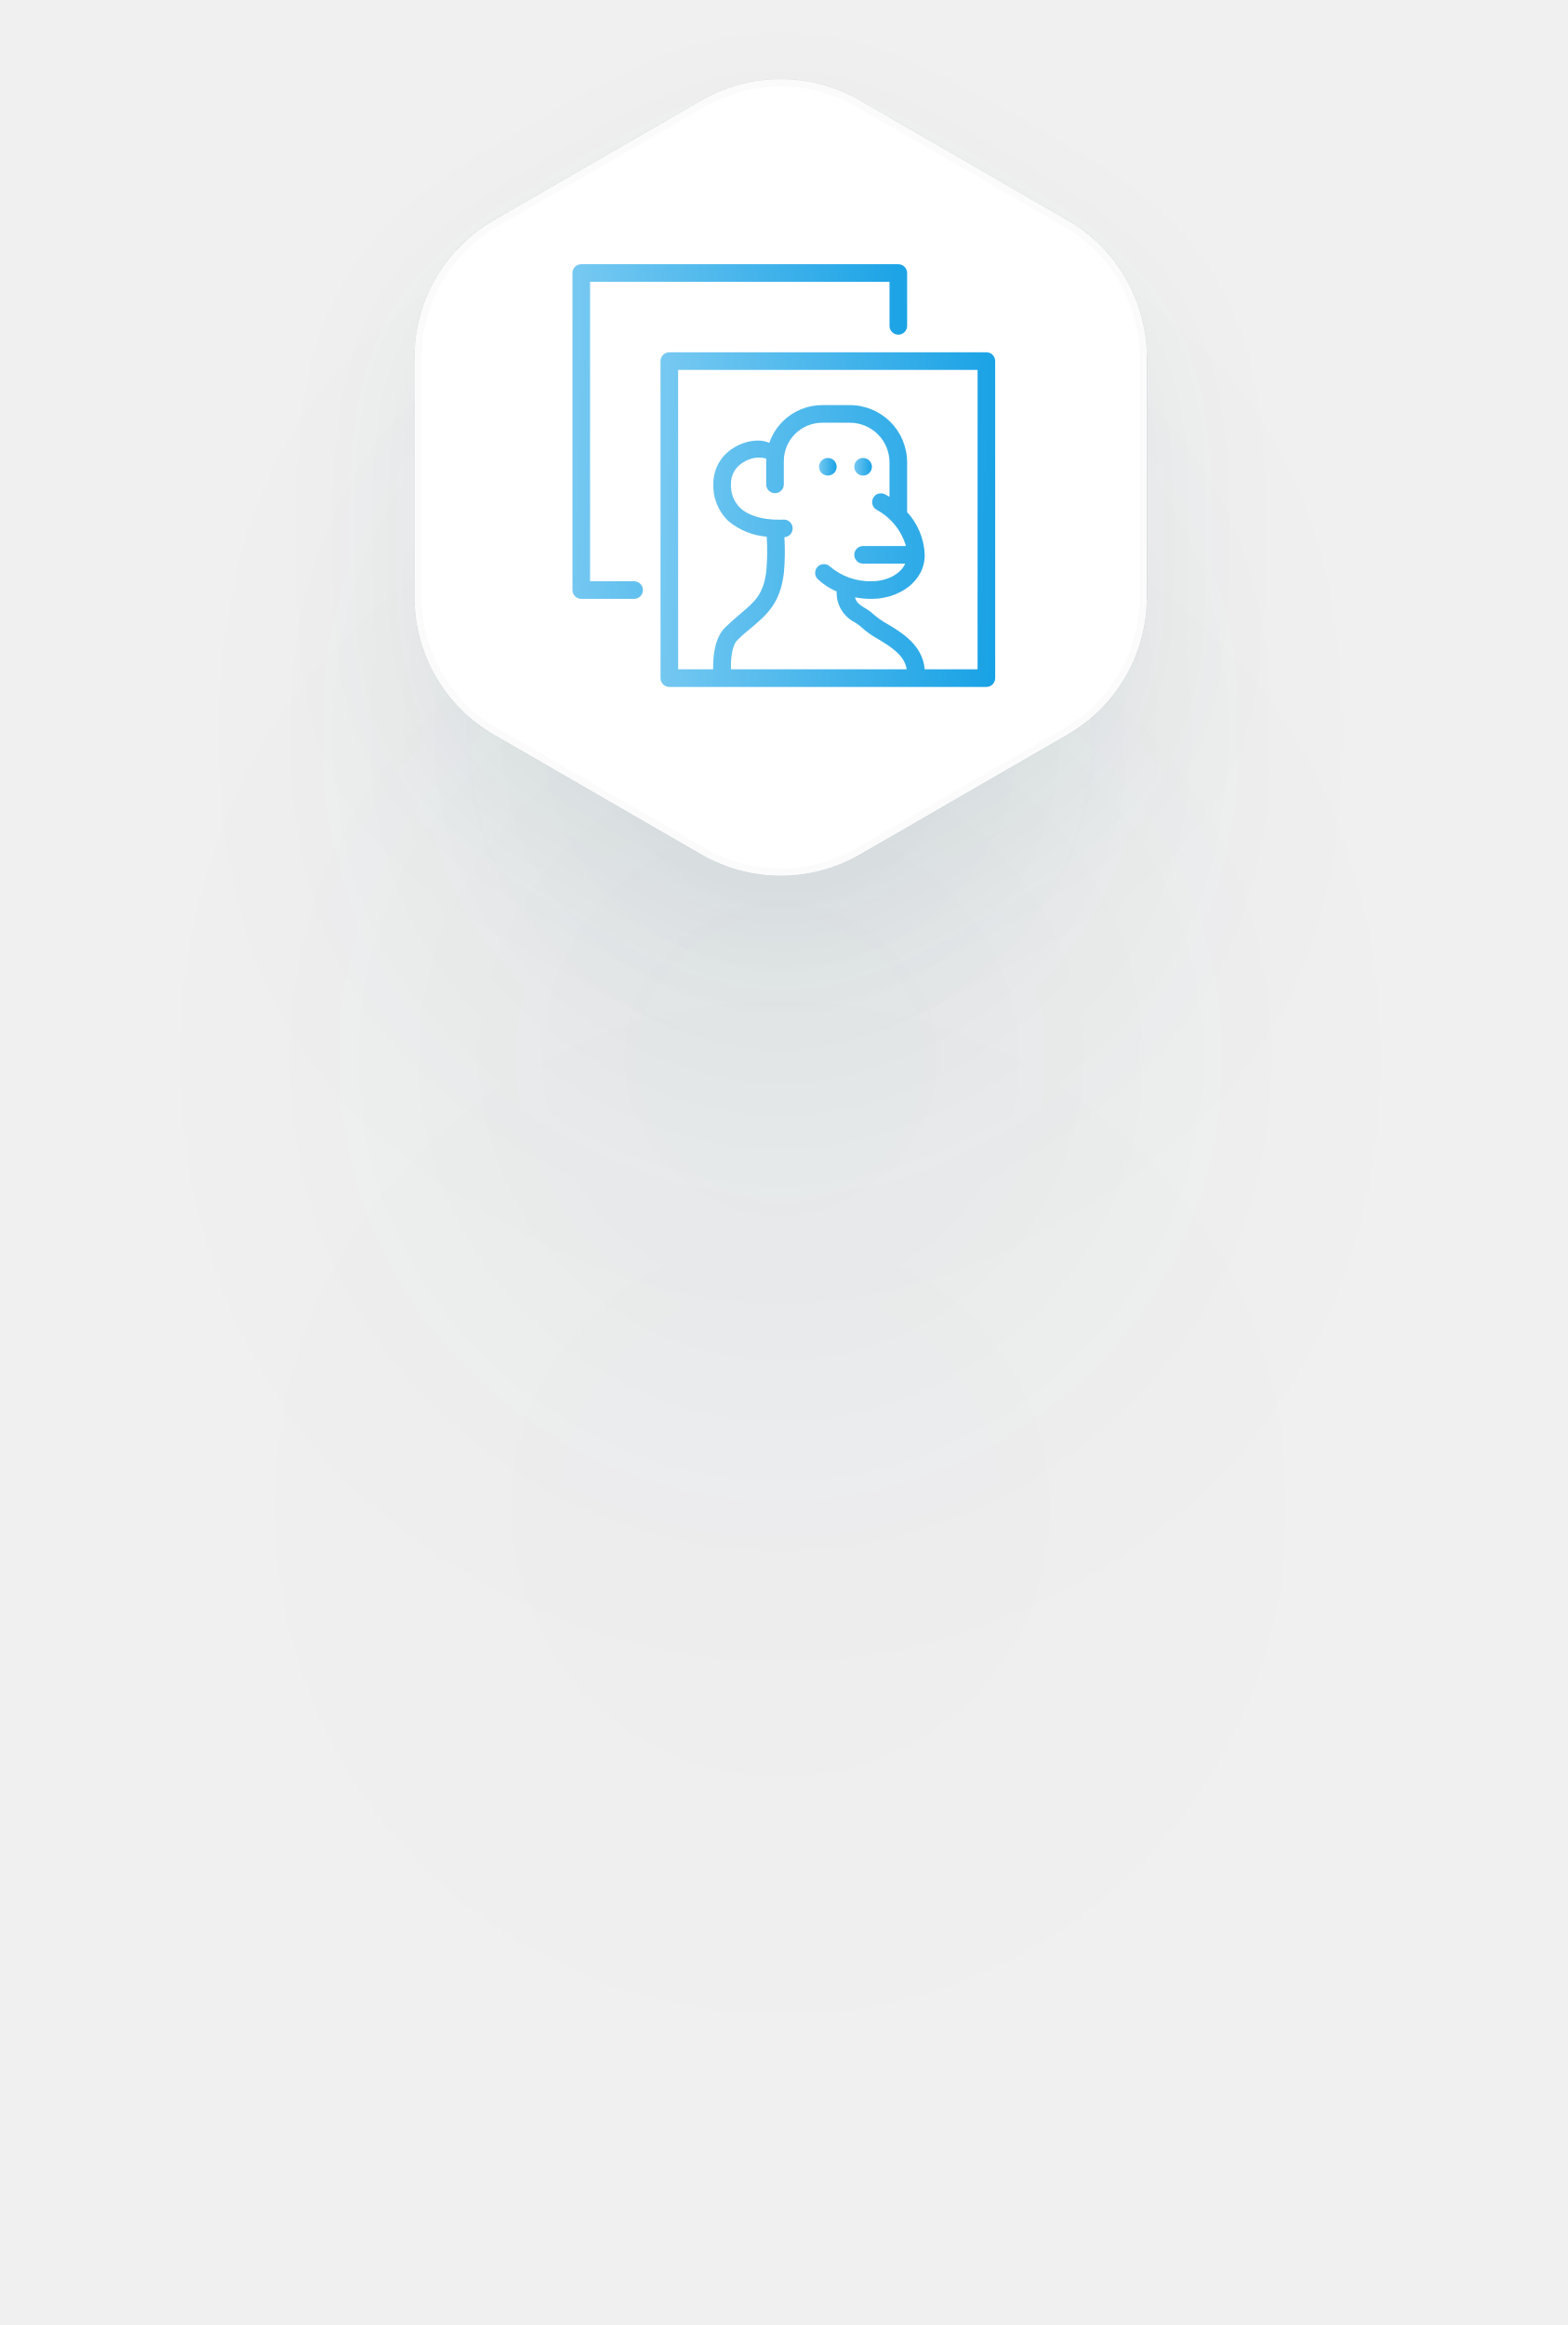
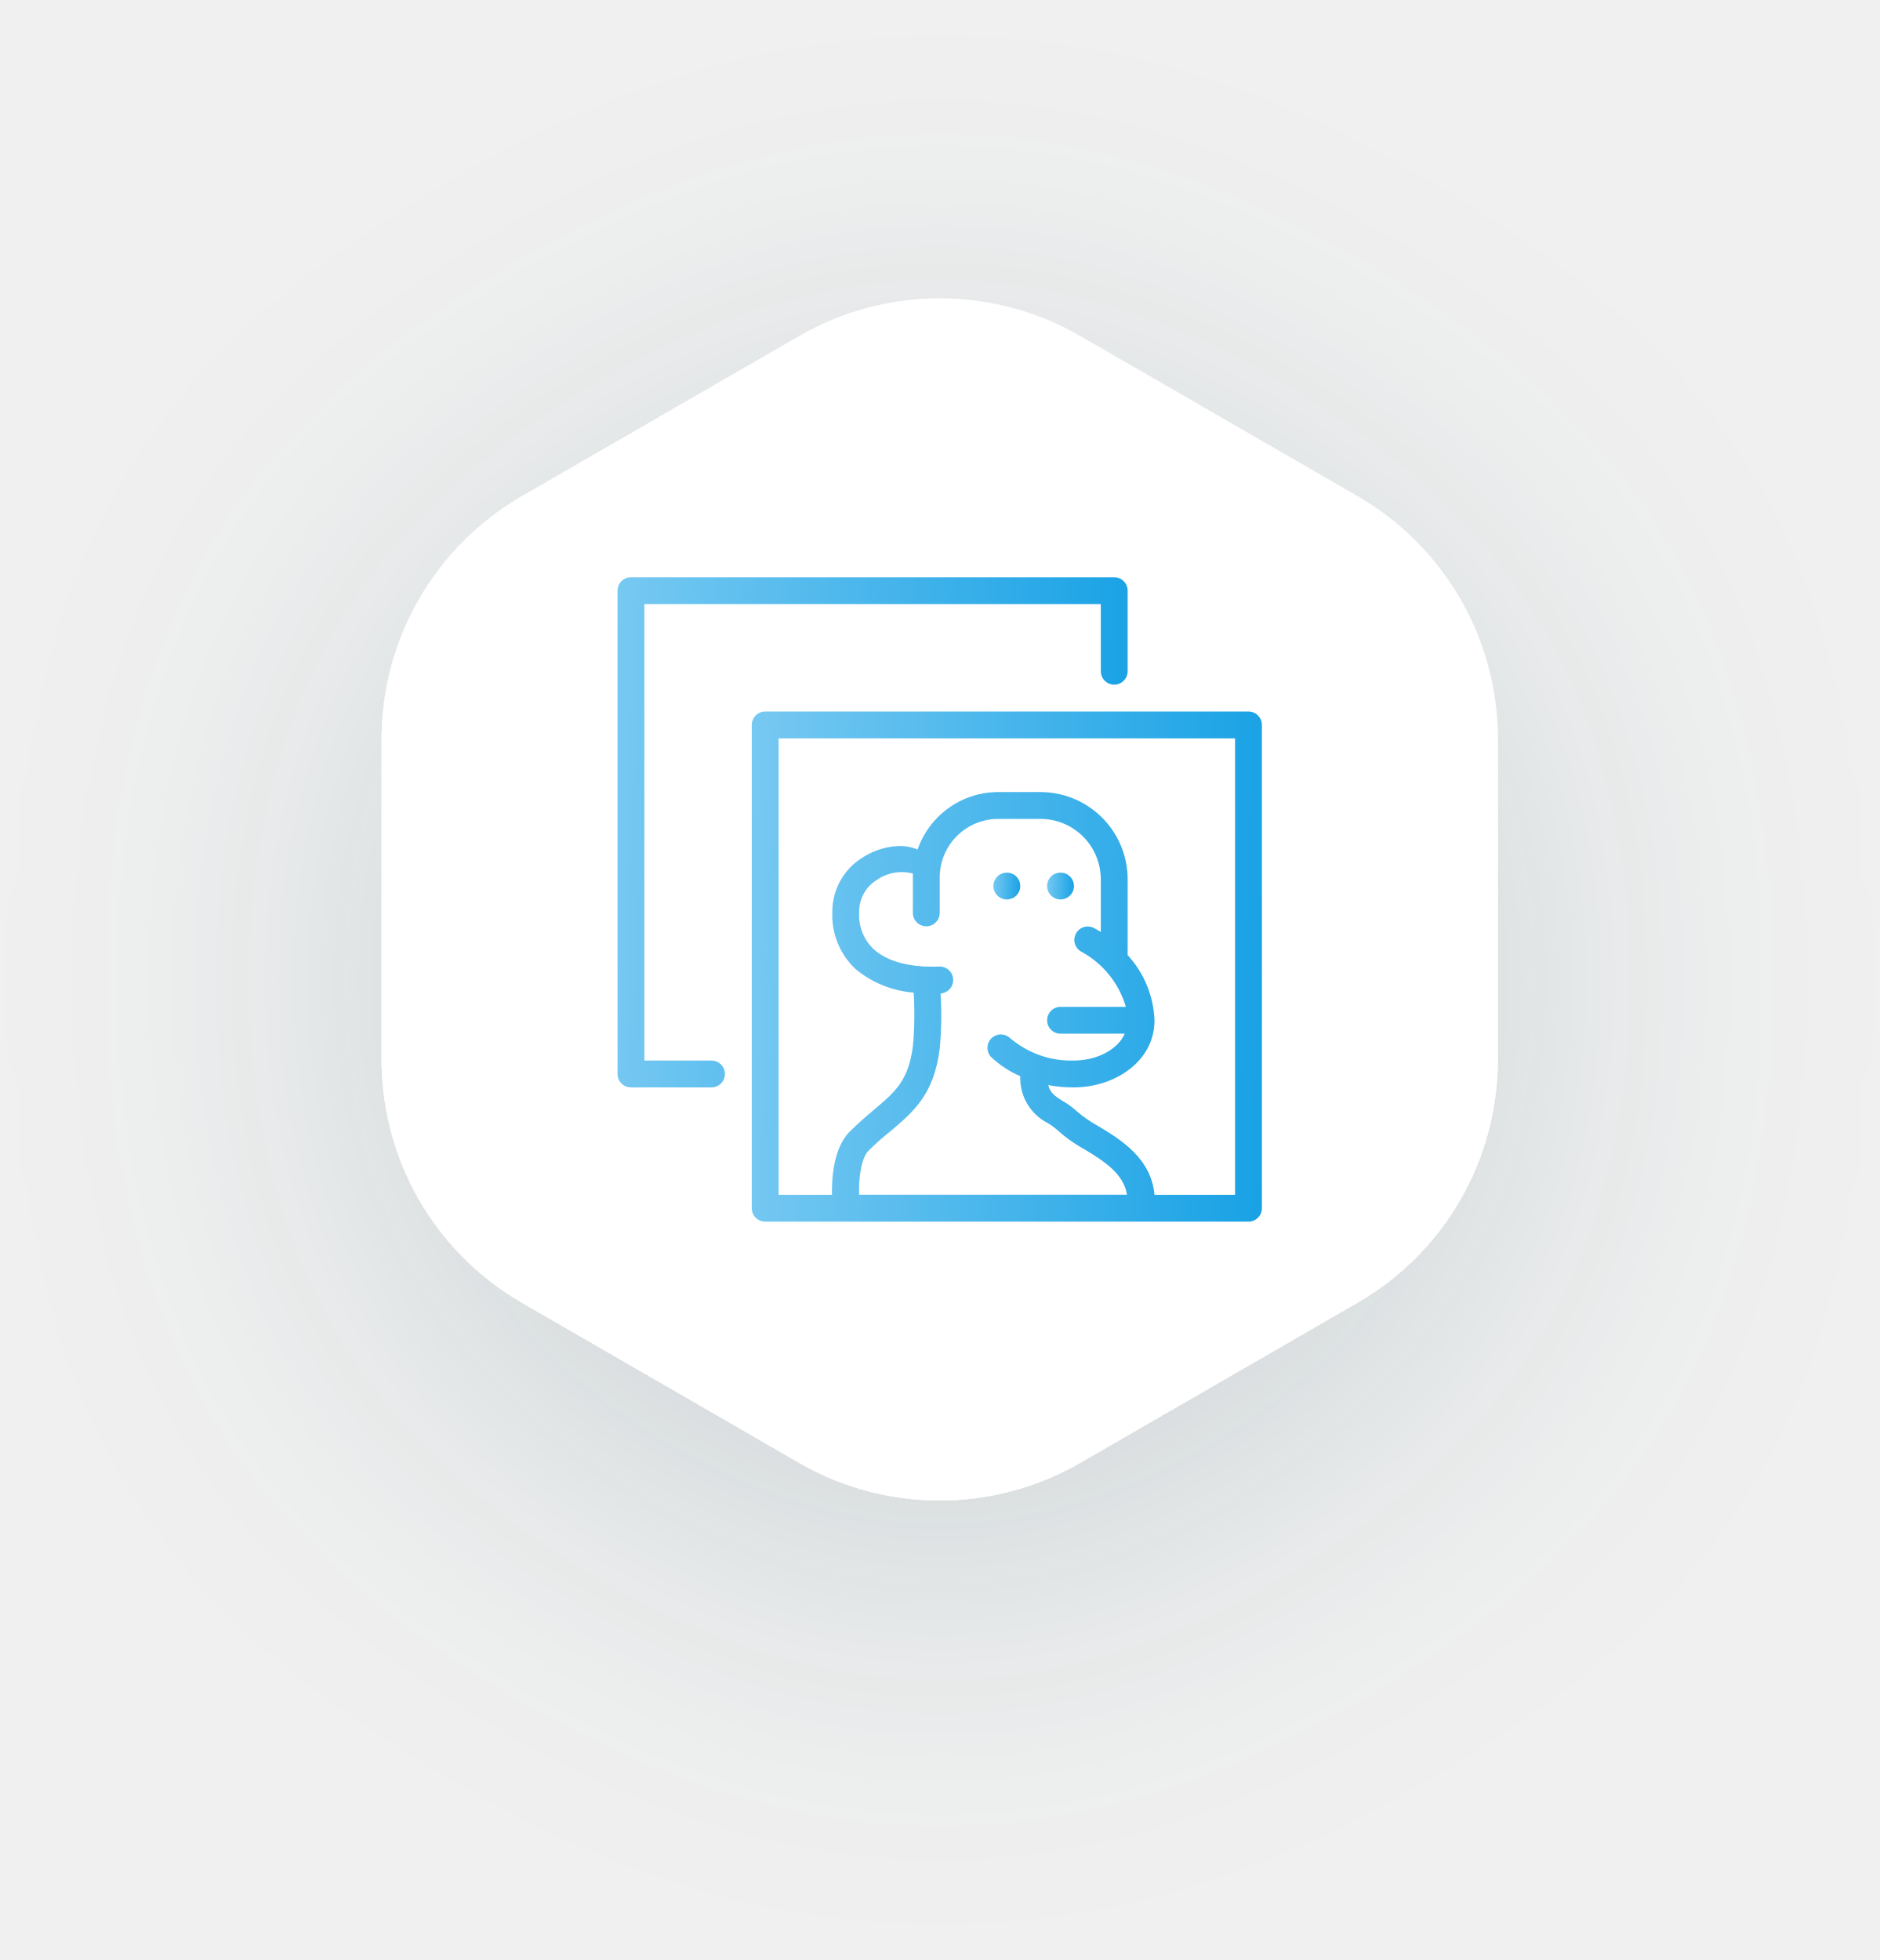
- <svg xmlns="http://www.w3.org/2000/svg" width="178" height="264" viewBox="0 0 178 264" fill="none">
-   <g filter="url(#filter0_ddddd_134_578)">
-     <mask id="path-1-inside-1_134_578" fill="white">
-       <path d="M79.641 11.412C85.21 8.196 92.072 8.196 97.641 11.412L121.21 25.019C126.779 28.235 130.21 34.177 130.21 40.608V67.823C130.21 74.254 126.779 80.196 121.21 83.412L97.641 97.019C92.072 100.235 85.21 100.235 79.641 97.019L56.072 83.412C50.503 80.196 47.072 74.254 47.072 67.823V40.608C47.072 34.177 50.503 28.235 56.072 25.019L79.641 11.412Z" />
-     </mask>
-     <path d="M79.641 11.412C85.21 8.196 92.072 8.196 97.641 11.412L121.21 25.019C126.779 28.235 130.21 34.177 130.21 40.608V67.823C130.21 74.254 126.779 80.196 121.21 83.412L97.641 97.019C92.072 100.235 85.21 100.235 79.641 97.019L56.072 83.412C50.503 80.196 47.072 74.254 47.072 67.823V40.608C47.072 34.177 50.503 28.235 56.072 25.019L79.641 11.412Z" fill="white" />
-     <path d="M56.072 83.412L56.478 82.708L56.072 83.412ZM97.641 97.019L97.235 96.316L97.641 97.019ZM79.641 97.019L79.235 97.723L79.641 97.019ZM121.21 83.412L121.616 84.115L121.21 83.412ZM79.641 11.412L79.235 10.708L79.641 11.412ZM97.235 12.115L120.804 25.723L121.616 24.316L98.047 10.708L97.235 12.115ZM129.398 40.608V67.823H131.023V40.608H129.398ZM120.804 82.708L97.235 96.316L98.047 97.723L121.616 84.115L120.804 82.708ZM80.047 96.316L56.478 82.708L55.666 84.115L79.235 97.723L80.047 96.316ZM47.884 67.823V40.608H46.259V67.823H47.884ZM56.478 25.723L80.047 12.115L79.235 10.708L55.666 24.316L56.478 25.723ZM47.884 40.608C47.884 34.467 51.16 28.793 56.478 25.723L55.666 24.316C49.845 27.676 46.259 33.887 46.259 40.608H47.884ZM56.478 82.708C51.16 79.638 47.884 73.964 47.884 67.823H46.259C46.259 74.544 49.845 80.755 55.666 84.115L56.478 82.708ZM97.235 96.316C91.917 99.386 85.365 99.386 80.047 96.316L79.235 97.723C85.055 101.083 92.227 101.083 98.047 97.723L97.235 96.316ZM129.398 67.823C129.398 73.964 126.122 79.638 120.804 82.708L121.616 84.115C127.437 80.755 131.023 74.544 131.023 67.823H129.398ZM120.804 25.723C126.122 28.793 129.398 34.467 129.398 40.608H131.023C131.023 33.887 127.437 27.676 121.616 24.316L120.804 25.723ZM98.047 10.708C92.227 7.348 85.055 7.348 79.235 10.708L80.047 12.115C85.365 9.045 91.917 9.045 97.235 12.115L98.047 10.708Z" fill="#A6A6B0" fill-opacity="0.05" mask="url(#path-1-inside-1_134_578)" />
+ <svg xmlns="http://www.w3.org/2000/svg" width="140" height="146" viewBox="0 0 140 146" fill="none">
+   <g filter="url(#filter0_d_610_326)">
+     <path d="M59.555 25.03C66.019 21.299 73.981 21.299 80.445 25.03L101.124 36.97C107.588 40.701 111.569 47.597 111.569 55.061V78.939C111.569 86.403 107.588 93.299 101.124 97.03L80.445 108.97C73.981 112.701 66.019 112.701 59.555 108.97L38.876 97.03C32.412 93.299 28.431 86.403 28.431 78.939V55.061C28.431 47.597 32.412 40.701 38.876 36.97L59.555 25.03Z" fill="white" />
  </g>
-   <path d="M112 40H76C75.448 40 75 40.448 75 41V77C75 77.265 75.105 77.52 75.293 77.707C75.48 77.895 75.735 78 76 78H112C112.265 78 112.52 77.895 112.707 77.707C112.895 77.52 113 77.265 113 77V41C113 40.735 112.895 40.48 112.707 40.293C112.52 40.105 112.265 40 112 40ZM83.705 72.705C84.3 72.115 84.86 71.64 85.405 71.205C87.1 69.755 88.57 68.5 89 65.125C89.13 63.754 89.152 62.375 89.065 61H89.09C89.643 60.951 90.05 60.463 90 59.91C89.951 59.358 89.463 58.951 88.91 59C88.656 59.013 88.4 59.013 88.145 59C88.074 58.993 88.002 58.993 87.93 59C86.865 58.95 85.17 58.705 84.075 57.7C83.329 56.987 82.936 55.981 83 54.95C82.981 53.969 83.486 53.051 84.325 52.541C85.106 52.001 86.082 51.828 87 52.066V52.356V55C87 55.553 87.448 56 88 56C88.552 56 89 55.553 89 55V52.355C89.002 51.201 89.461 50.094 90.278 49.278C91.094 48.461 92.201 48.002 93.355 48H96.5C97.694 48 98.838 48.474 99.683 49.318C100.526 50.162 101 51.307 101 52.5V56.42C100.821 56.306 100.636 56.201 100.445 56.105C99.954 55.88 99.373 56.085 99.133 56.569C98.892 57.053 99.079 57.64 99.555 57.895C101.162 58.767 102.354 60.245 102.866 62H98.001C97.448 62 97.001 62.448 97.001 63C97.001 63.552 97.448 64 98.001 64H102.785C102.215 65.27 100.585 66 99.001 66C97.245 66.054 95.534 65.445 94.205 64.295C93.808 63.956 93.217 63.978 92.848 64.347C92.479 64.717 92.456 65.308 92.796 65.705C93.437 66.32 94.184 66.815 95.001 67.165C94.972 67.885 95.151 68.597 95.516 69.218C95.882 69.838 96.418 70.341 97.06 70.665C97.32 70.82 97.565 70.999 97.791 71.2C98.378 71.733 99.025 72.194 99.721 72.575C101.186 73.465 102.691 74.385 102.951 75.995H83.001C82.956 75 83.091 73.325 83.706 72.705L83.705 72.705ZM111 76H105C104.75 73.28 102.5 71.895 100.785 70.87C100.232 70.564 99.712 70.204 99.23 69.795C98.898 69.487 98.531 69.22 98.135 69C97.585 68.645 97.235 68.42 97.085 67.83C97.716 67.948 98.358 68.005 99 68C101.95 68 105 66.13 105 63C104.93 61.196 104.221 59.475 103 58.145V52.5C103 50.776 102.315 49.123 101.096 47.904C99.877 46.685 98.224 46 96.5 46H93.355C92.035 46.003 90.749 46.415 89.674 47.181C88.599 47.948 87.788 49.028 87.355 50.275H87.31C86.225 49.775 84.55 50.04 83.24 50.885H83.24C81.835 51.757 80.986 53.297 81 54.95C80.934 56.546 81.566 58.092 82.73 59.185C83.959 60.202 85.471 60.815 87.06 60.94C87.142 62.251 87.126 63.567 87.01 64.875C86.68 67.49 85.715 68.305 84.115 69.655C83.565 70.115 82.945 70.655 82.295 71.295C81.06 72.525 80.95 74.885 80.975 76H77V42H111L111 76Z" fill="url(#paint0_linear_134_578)" />
-   <path d="M72 66H67V32H101V37C101 37.552 101.448 38 102 38C102.552 38 103 37.552 103 37V31C103 30.735 102.895 30.48 102.707 30.293C102.52 30.105 102.265 30 102 30H66C65.448 30 65 30.448 65 31V67C65 67.265 65.105 67.52 65.293 67.707C65.48 67.895 65.735 68 66 68H72C72.552 68 73 67.552 73 67C73 66.448 72.552 66 72 66Z" fill="url(#paint1_linear_134_578)" />
-   <path d="M95 53C95 53.552 94.552 54 94 54C93.448 54 93 53.552 93 53C93 52.448 93.448 52 94 52C94.552 52 95 52.448 95 53Z" fill="url(#paint2_linear_134_578)" />
-   <path d="M99 53C99 53.552 98.552 54 98 54C97.448 54 97 53.552 97 53C97 52.448 97.448 52 98 52C98.552 52 99 52.448 99 53Z" fill="url(#paint3_linear_134_578)" />
+   <path d="M93 53H57C56.448 53 56 53.448 56 54V90C56 90.265 56.105 90.52 56.293 90.707C56.48 90.895 56.735 91 57 91H93C93.265 91 93.52 90.895 93.707 90.707C93.895 90.52 94 90.265 94 90V54C94 53.735 93.895 53.48 93.707 53.293C93.52 53.105 93.265 53 93 53ZM64.705 85.705C65.3 85.115 65.86 84.64 66.405 84.205C68.1 82.755 69.57 81.5 70 78.125C70.13 76.754 70.152 75.375 70.065 74H70.09C70.643 73.951 71.05 73.463 71 72.91C70.951 72.358 70.463 71.951 69.91 72C69.656 72.013 69.4 72.013 69.145 72C69.074 71.993 69.002 71.993 68.93 72C67.865 71.95 66.17 71.705 65.075 70.7C64.329 69.987 63.935 68.981 64 67.95C63.981 66.969 64.486 66.051 65.325 65.54C66.106 65.001 67.082 64.828 68 65.066V65.356V68C68 68.553 68.448 69 69 69C69.552 69 70 68.553 70 68V65.355C70.002 64.201 70.461 63.094 71.278 62.278C72.094 61.461 73.201 61.002 74.355 61H77.5C78.694 61 79.838 61.474 80.683 62.318C81.526 63.162 82 64.307 82 65.5V69.42C81.821 69.306 81.636 69.201 81.445 69.105C80.954 68.88 80.373 69.085 80.133 69.569C79.892 70.052 80.079 70.64 80.555 70.895C82.162 71.767 83.354 73.245 83.866 75H79.001C78.448 75 78.001 75.448 78.001 76C78.001 76.552 78.448 77 79.001 77H83.785C83.215 78.27 81.585 79 80.001 79C78.245 79.054 76.534 78.445 75.205 77.295C74.808 76.956 74.217 76.978 73.848 77.347C73.479 77.717 73.456 78.308 73.796 78.705C74.437 79.32 75.184 79.815 76.001 80.165C75.972 80.885 76.151 81.597 76.516 82.218C76.882 82.838 77.418 83.341 78.06 83.665C78.32 83.82 78.565 83.999 78.791 84.2C79.378 84.733 80.025 85.194 80.721 85.575C82.186 86.465 83.691 87.385 83.951 88.995H64.001C63.956 88 64.091 86.325 64.706 85.705L64.705 85.705ZM92 89H86C85.75 86.28 83.5 84.895 81.785 83.87C81.232 83.564 80.712 83.204 80.23 82.795C79.898 82.487 79.531 82.22 79.135 82C78.585 81.645 78.235 81.42 78.085 80.83C78.716 80.948 79.358 81.005 80 81C82.95 81 86 79.13 86 76C85.93 74.196 85.221 72.475 84 71.145V65.5C84 63.776 83.315 62.123 82.096 60.904C80.877 59.685 79.224 59 77.5 59H74.355C73.035 59.003 71.749 59.415 70.674 60.181C69.599 60.948 68.788 62.028 68.355 63.275H68.31C67.225 62.775 65.55 63.04 64.24 63.885H64.24C62.835 64.757 61.986 66.297 62 67.95C61.934 69.546 62.566 71.092 63.73 72.185C64.959 73.201 66.471 73.814 68.06 73.94C68.142 75.251 68.126 76.567 68.01 77.875C67.68 80.49 66.715 81.305 65.115 82.655C64.565 83.115 63.945 83.655 63.295 84.295C62.06 85.525 61.95 87.885 61.975 89H58V55H92L92 89Z" fill="url(#paint0_linear_610_326)" />
+   <path d="M53 79H48V45H82V50C82 50.552 82.448 51 83 51C83.552 51 84 50.552 84 50V44C84 43.735 83.895 43.48 83.707 43.293C83.52 43.105 83.265 43 83 43H47C46.448 43 46 43.448 46 44V80C46 80.265 46.105 80.52 46.293 80.707C46.48 80.895 46.735 81 47 81H53C53.552 81 54 80.552 54 80C54 79.448 53.552 79 53 79Z" fill="url(#paint1_linear_610_326)" />
+   <path d="M76 66C76 66.552 75.552 67 75 67C74.448 67 74 66.552 74 66C74 65.448 74.448 65 75 65C75.552 65 76 65.448 76 66Z" fill="url(#paint2_linear_610_326)" />
+   <path d="M80 66C80 66.552 79.552 67 79 67C78.448 67 78 66.552 78 66C78 65.448 78.448 65 79 65C79.552 65 80 65.448 80 66Z" fill="url(#paint3_linear_610_326)" />
  <defs>
-     <filter id="filter0_ddddd_134_578" x="0.072" y="0" width="177.138" height="263.431" filterUnits="userSpaceOnUse" color-interpolation-filters="sRGB">
+     <filter id="filter0_d_610_326" x="0.431" y="0.232" width="139.138" height="145.537" filterUnits="userSpaceOnUse" color-interpolation-filters="sRGB">
      <feFlood flood-opacity="0" result="BackgroundImageFix" />
      <feColorMatrix in="SourceAlpha" type="matrix" values="0 0 0 0 0 0 0 0 0 0 0 0 0 0 0 0 0 0 127 0" result="hardAlpha" />
-       <feOffset />
-       <feColorMatrix type="matrix" values="0 0 0 0 0.024 0 0 0 0 0.227 0 0 0 0 0.294 0 0 0 0.05 0" />
-       <feBlend mode="normal" in2="BackgroundImageFix" result="effect1_dropShadow_134_578" />
-       <feColorMatrix in="SourceAlpha" type="matrix" values="0 0 0 0 0 0 0 0 0 0 0 0 0 0 0 0 0 0 127 0" result="hardAlpha" />
-       <feOffset dy="7" />
-       <feGaussianBlur stdDeviation="8" />
-       <feColorMatrix type="matrix" values="0 0 0 0 0.024 0 0 0 0 0.227 0 0 0 0 0.294 0 0 0 0.05 0" />
-       <feBlend mode="normal" in2="effect1_dropShadow_134_578" result="effect2_dropShadow_134_578" />
-       <feColorMatrix in="SourceAlpha" type="matrix" values="0 0 0 0 0 0 0 0 0 0 0 0 0 0 0 0 0 0 127 0" result="hardAlpha" />
-       <feOffset dy="29" />
-       <feGaussianBlur stdDeviation="14.5" />
-       <feColorMatrix type="matrix" values="0 0 0 0 0.024 0 0 0 0 0.227 0 0 0 0 0.294 0 0 0 0.04 0" />
-       <feBlend mode="normal" in2="effect2_dropShadow_134_578" result="effect3_dropShadow_134_578" />
-       <feColorMatrix in="SourceAlpha" type="matrix" values="0 0 0 0 0 0 0 0 0 0 0 0 0 0 0 0 0 0 127 0" result="hardAlpha" />
-       <feOffset dy="66" />
-       <feGaussianBlur stdDeviation="19.5" />
-       <feColorMatrix type="matrix" values="0 0 0 0 0.024 0 0 0 0 0.227 0 0 0 0 0.294 0 0 0 0.03 0" />
-       <feBlend mode="normal" in2="effect3_dropShadow_134_578" result="effect4_dropShadow_134_578" />
-       <feColorMatrix in="SourceAlpha" type="matrix" values="0 0 0 0 0 0 0 0 0 0 0 0 0 0 0 0 0 0 127 0" result="hardAlpha" />
-       <feOffset dy="117" />
-       <feGaussianBlur stdDeviation="23.5" />
-       <feColorMatrix type="matrix" values="0 0 0 0 0.024 0 0 0 0 0.227 0 0 0 0 0.294 0 0 0 0.01 0" />
-       <feBlend mode="normal" in2="effect4_dropShadow_134_578" result="effect5_dropShadow_134_578" />
-       <feBlend mode="normal" in="SourceGraphic" in2="effect5_dropShadow_134_578" result="shape" />
+       <feOffset dy="6" />
+       <feGaussianBlur stdDeviation="14" />
+       <feComposite in2="hardAlpha" operator="out" />
+       <feColorMatrix type="matrix" values="0 0 0 0 0.024 0 0 0 0 0.227 0 0 0 0 0.294 0 0 0 0.15 0" />
+       <feBlend mode="normal" in2="BackgroundImageFix" result="effect1_dropShadow_610_326" />
+       <feBlend mode="normal" in="SourceGraphic" in2="effect1_dropShadow_610_326" result="shape" />
    </filter>
-     <linearGradient id="paint0_linear_134_578" x1="73.105" y1="28.959" x2="118.09" y2="30.321" gradientUnits="userSpaceOnUse">
+     <linearGradient id="paint0_linear_610_326" x1="54.105" y1="41.959" x2="99.09" y2="43.321" gradientUnits="userSpaceOnUse">
      <stop stop-color="#7CCBF2" />
      <stop offset="1" stop-color="#0F9EE4" />
    </linearGradient>
-     <linearGradient id="paint1_linear_134_578" x1="63.105" y1="18.959" x2="108.09" y2="20.321" gradientUnits="userSpaceOnUse">
+     <linearGradient id="paint1_linear_610_326" x1="44.105" y1="31.959" x2="89.09" y2="33.321" gradientUnits="userSpaceOnUse">
      <stop stop-color="#7CCBF2" />
      <stop offset="1" stop-color="#0F9EE4" />
    </linearGradient>
-     <linearGradient id="paint2_linear_134_578" x1="92.9" y1="51.419" x2="95.268" y2="51.491" gradientUnits="userSpaceOnUse">
+     <linearGradient id="paint2_linear_610_326" x1="73.9" y1="64.419" x2="76.268" y2="64.491" gradientUnits="userSpaceOnUse">
      <stop stop-color="#7CCBF2" />
      <stop offset="1" stop-color="#0F9EE4" />
    </linearGradient>
-     <linearGradient id="paint3_linear_134_578" x1="96.9" y1="51.419" x2="99.268" y2="51.491" gradientUnits="userSpaceOnUse">
+     <linearGradient id="paint3_linear_610_326" x1="77.9" y1="64.419" x2="80.268" y2="64.491" gradientUnits="userSpaceOnUse">
      <stop stop-color="#7CCBF2" />
      <stop offset="1" stop-color="#0F9EE4" />
    </linearGradient>
  </defs>
</svg>
